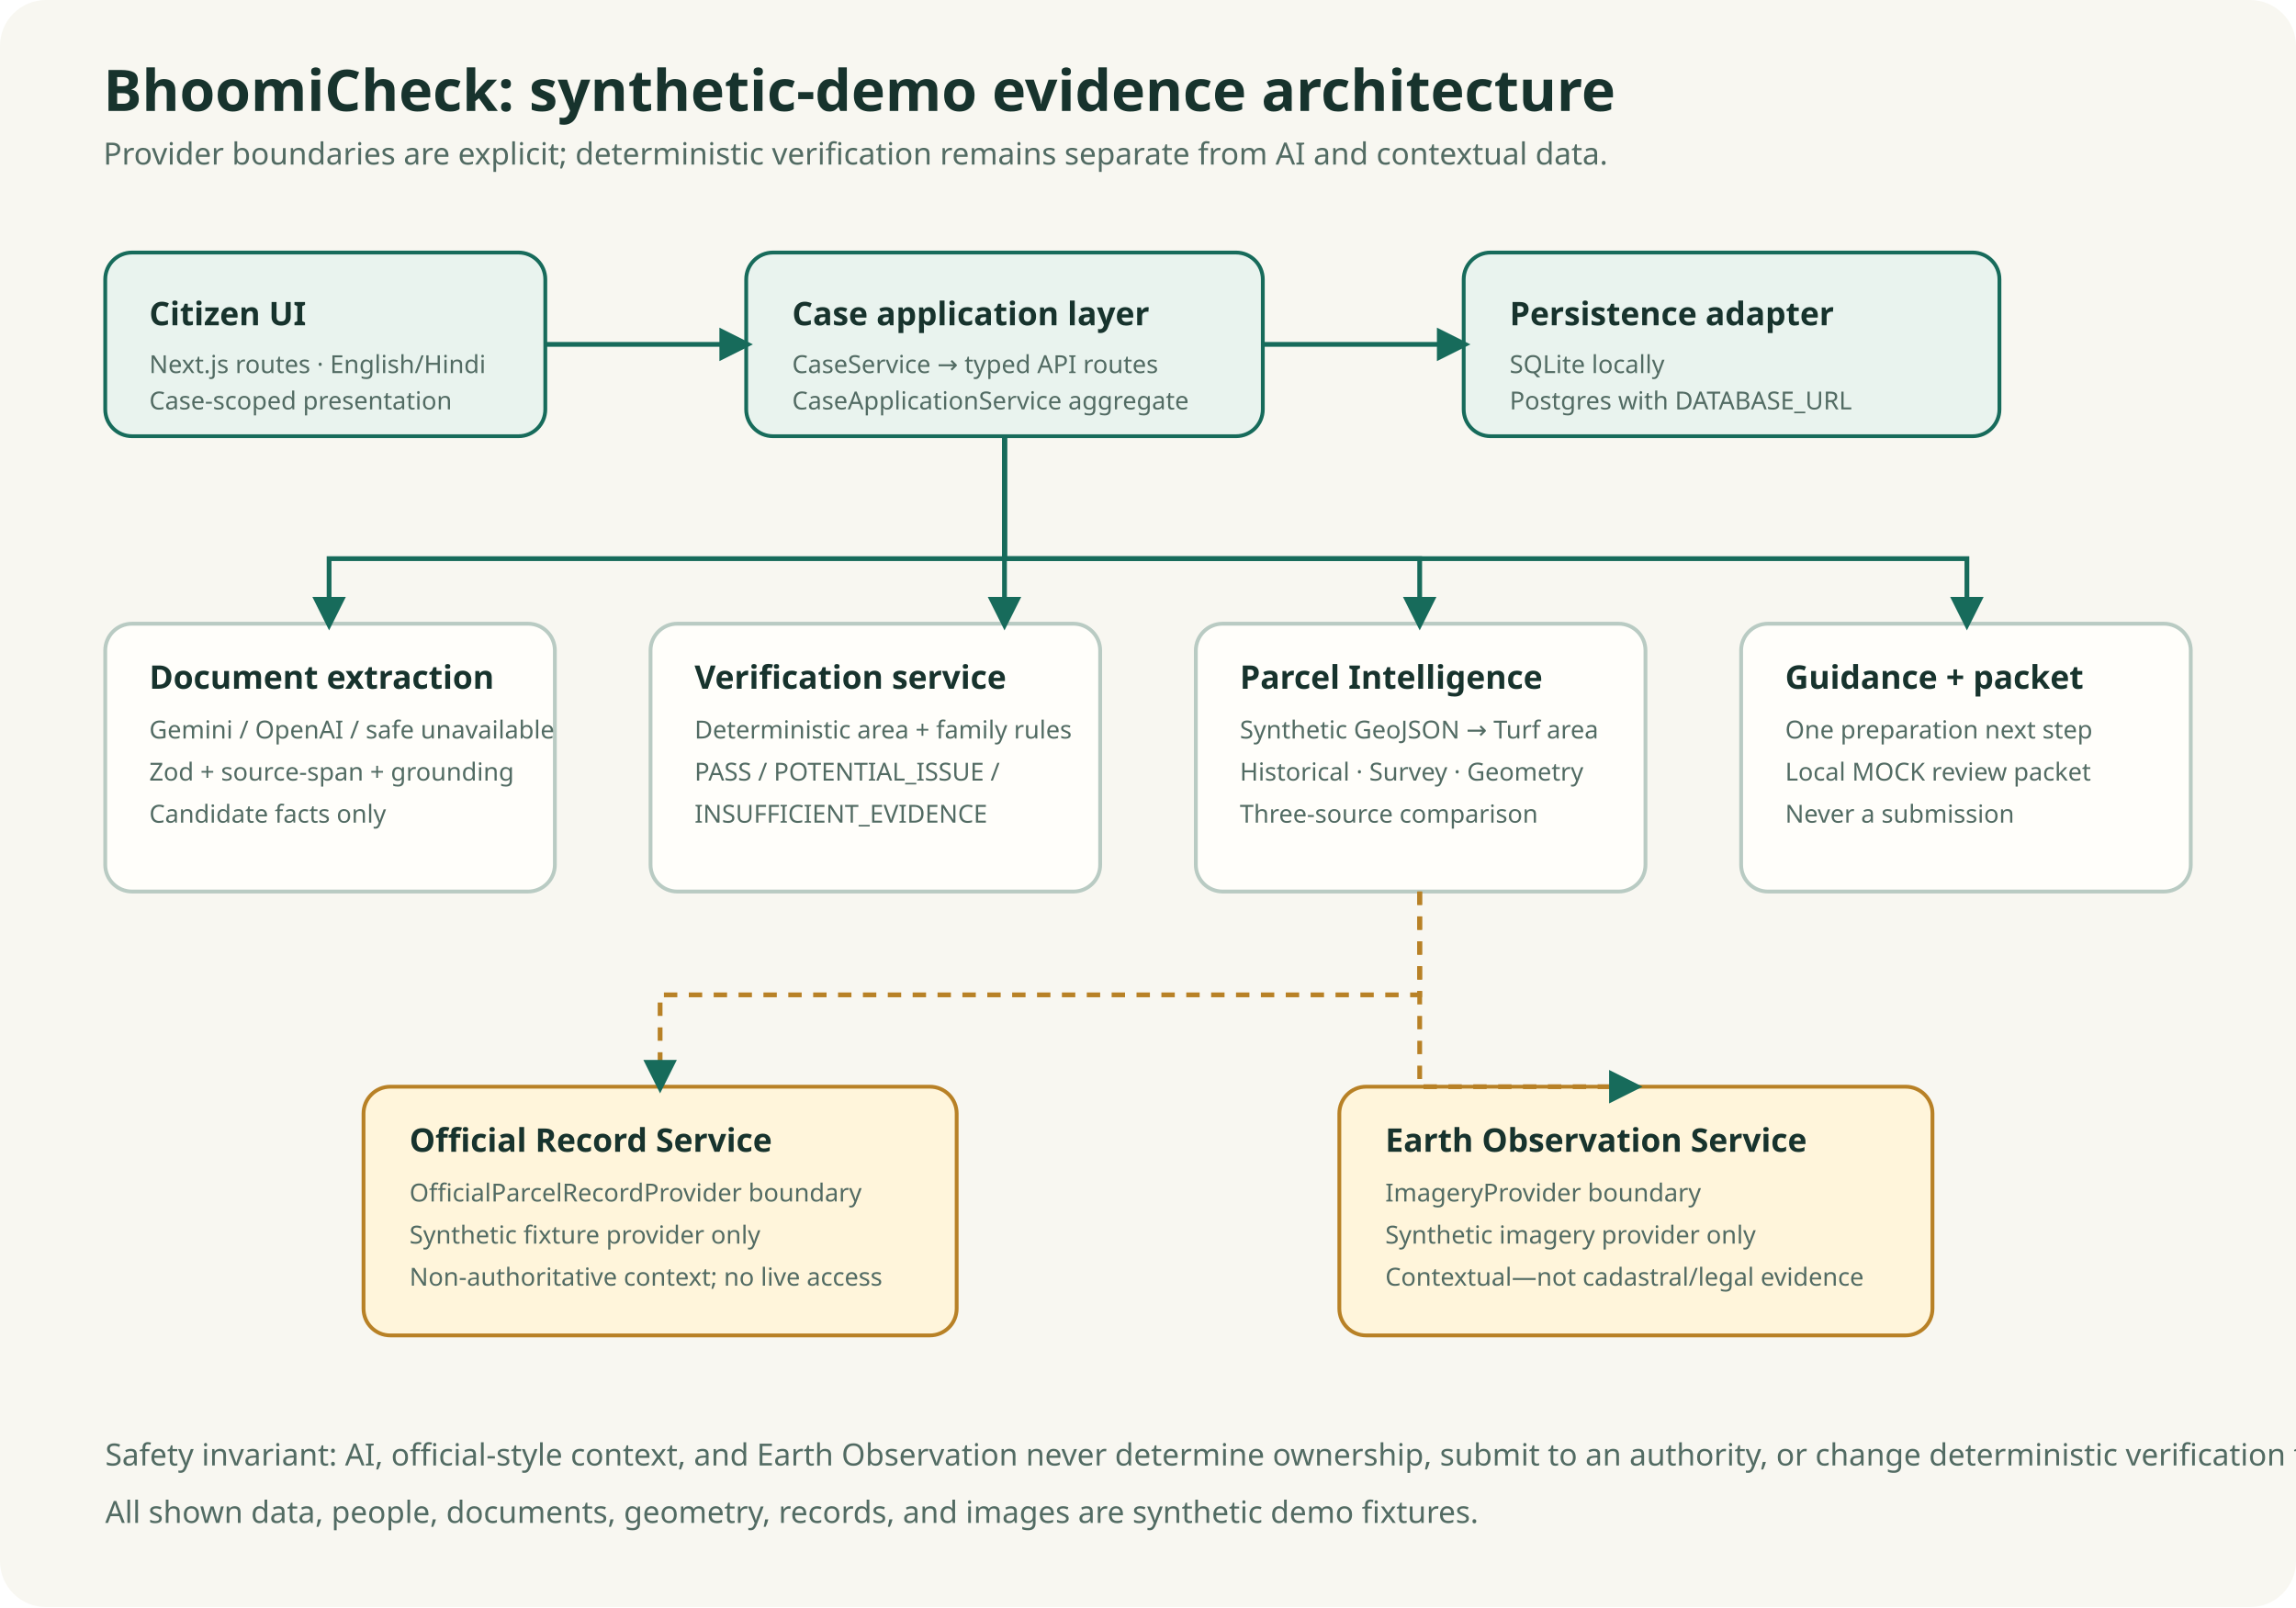
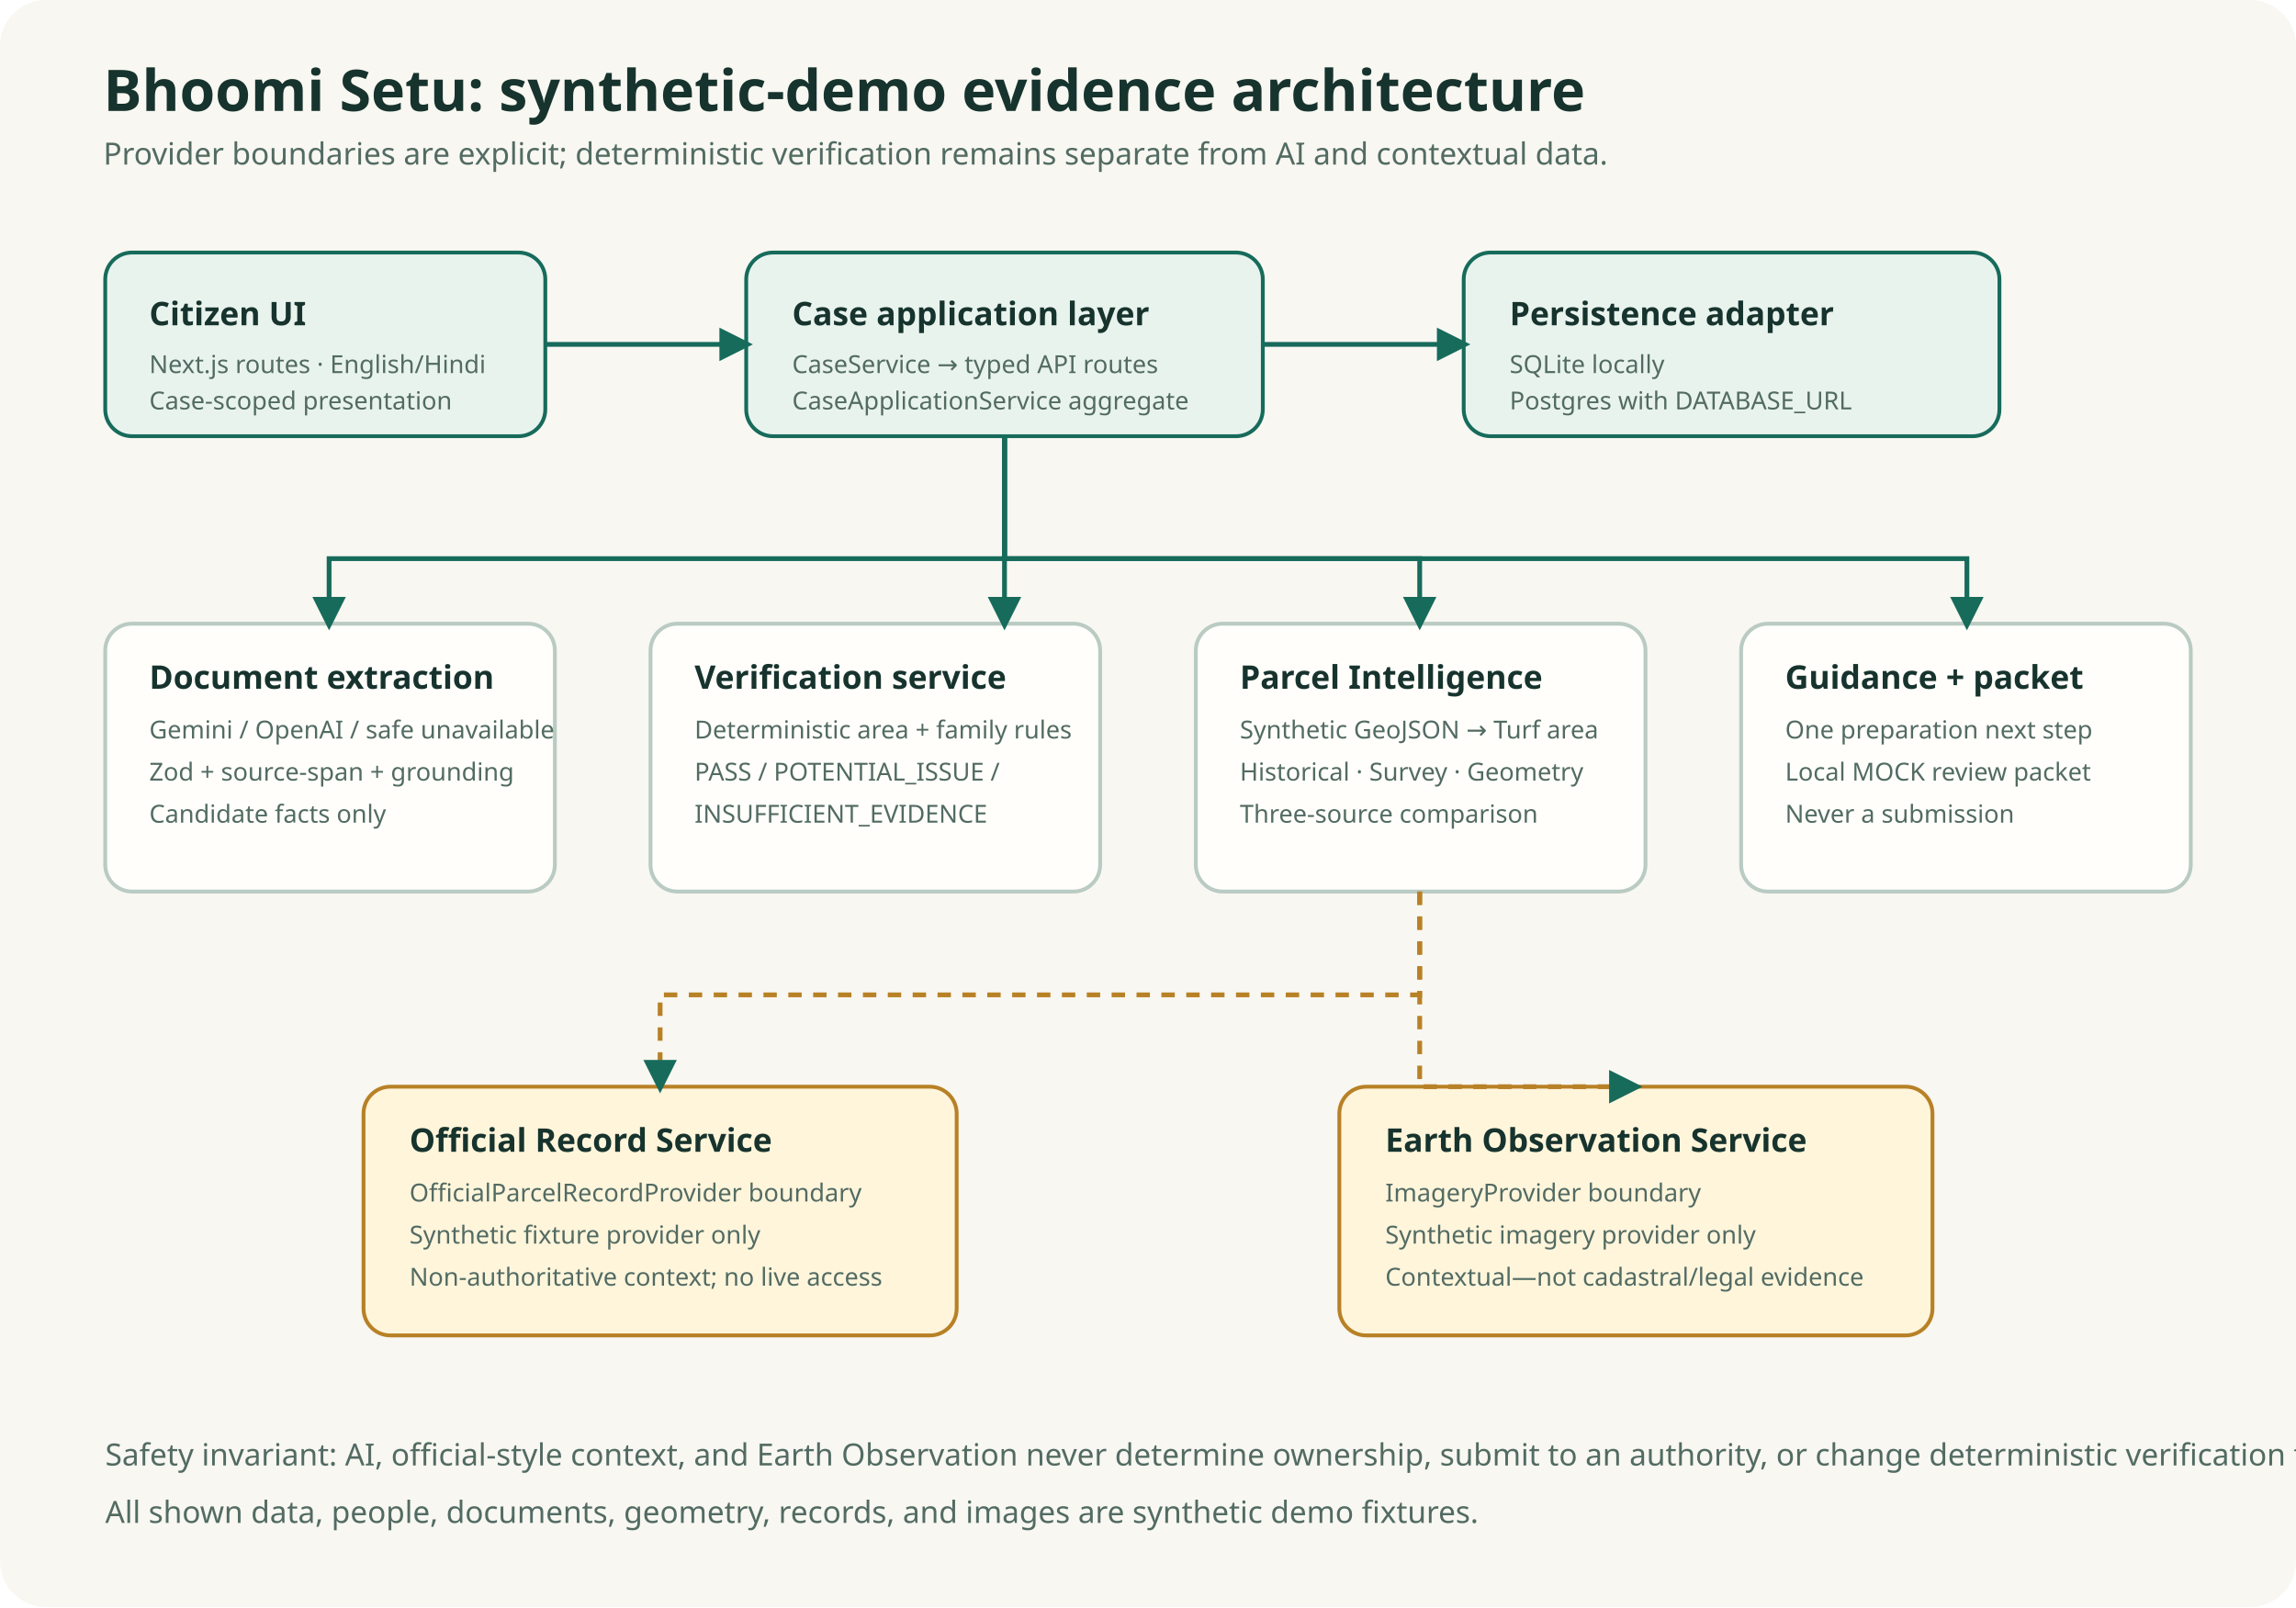
<svg xmlns="http://www.w3.org/2000/svg" width="1200" height="840" viewBox="0 0 1200 840" role="img" aria-labelledby="title desc">
  <defs>
    <marker id="arrow" viewBox="0 0 10 10" refX="8" refY="5" markerWidth="7" markerHeight="7" orient="auto-start-reverse">
      <path d="M 0 0 L 10 5 L 0 10 z" fill="#176b5b" />
    </marker>
    <style>
      .bg{fill:#f8f7f1}.title{font:700 30px system-ui,sans-serif;fill:#17332d}.sub{font:400 16px system-ui,sans-serif;fill:#526b63}.box{fill:#fffefa;stroke:#b9cbc3;stroke-width:2}.core{fill:#e9f3ee;stroke:#176b5b;stroke-width:2}.safe{fill:#fff5db;stroke:#b88126;stroke-width:2}.label{font:700 17px system-ui,sans-serif;fill:#17332d}.copy{font:400 13px system-ui,sans-serif;fill:#526b63}.line{stroke:#176b5b;stroke-width:2.5;fill:none;marker-end:url(#arrow)}.dash{stroke:#b88126;stroke-width:2.5;fill:none;stroke-dasharray:7 6;marker-end:url(#arrow)}
    </style>
  </defs>
  <rect class="bg" width="1200" height="840" rx="24" />
-   <text class="title" x="54" y="58">BhoomiCheck: synthetic-demo evidence architecture</text>
+   <text class="title" x="54" y="58">Bhoomi Setu: synthetic-demo evidence architecture</text>
  <text class="sub" x="54" y="86">Provider boundaries are explicit; deterministic verification remains separate from AI and contextual data.</text>
  <rect class="core" x="55" y="132" width="230" height="96" rx="14" />
  <text class="label" x="78" y="170">Citizen UI</text>
  <text class="copy" x="78" y="195">Next.js routes · English/Hindi</text>
  <text class="copy" x="78" y="214">Case-scoped presentation</text>
  <rect class="core" x="390" y="132" width="270" height="96" rx="14" />
  <text class="label" x="414" y="170">Case application layer</text>
  <text class="copy" x="414" y="195">CaseService → typed API routes</text>
  <text class="copy" x="414" y="214">CaseApplicationService aggregate</text>
  <rect class="core" x="765" y="132" width="280" height="96" rx="14" />
  <text class="label" x="789" y="170">Persistence adapter</text>
  <text class="copy" x="789" y="195">SQLite locally</text>
  <text class="copy" x="789" y="214">Postgres with DATABASE_URL</text>
  <path class="line" d="M285 180H390" />
  <path class="line" d="M660 180H765" />
  <rect class="box" x="55" y="326" width="235" height="140" rx="14" />
  <text class="label" x="78" y="360">Document extraction</text>
  <text class="copy" x="78" y="386">Gemini / OpenAI / safe unavailable</text>
  <text class="copy" x="78" y="408">Zod + source-span + grounding</text>
  <text class="copy" x="78" y="430">Candidate facts only</text>
  <rect class="box" x="340" y="326" width="235" height="140" rx="14" />
  <text class="label" x="363" y="360">Verification service</text>
  <text class="copy" x="363" y="386">Deterministic area + family rules</text>
  <text class="copy" x="363" y="408">PASS / POTENTIAL_ISSUE /</text>
  <text class="copy" x="363" y="430">INSUFFICIENT_EVIDENCE</text>
  <rect class="box" x="625" y="326" width="235" height="140" rx="14" />
  <text class="label" x="648" y="360">Parcel Intelligence</text>
  <text class="copy" x="648" y="386">Synthetic GeoJSON → Turf area</text>
  <text class="copy" x="648" y="408">Historical · Survey · Geometry</text>
  <text class="copy" x="648" y="430">Three-source comparison</text>
  <rect class="box" x="910" y="326" width="235" height="140" rx="14" />
  <text class="label" x="933" y="360">Guidance + packet</text>
  <text class="copy" x="933" y="386">One preparation next step</text>
  <text class="copy" x="933" y="408">Local MOCK review packet</text>
  <text class="copy" x="933" y="430">Never a submission</text>
  <path class="line" d="M525 228V292H172V326" />
  <path class="line" d="M525 228V326" />
  <path class="line" d="M525 228V292H742V326" />
  <path class="line" d="M525 228V292H1028V326" />
  <rect class="safe" x="190" y="568" width="310" height="130" rx="14" />
  <text class="label" x="214" y="602">Official Record Service</text>
  <text class="copy" x="214" y="628">OfficialParcelRecordProvider boundary</text>
  <text class="copy" x="214" y="650">Synthetic fixture provider only</text>
  <text class="copy" x="214" y="672">Non-authoritative context; no live access</text>
  <rect class="safe" x="700" y="568" width="310" height="130" rx="14" />
  <text class="label" x="724" y="602">Earth Observation Service</text>
  <text class="copy" x="724" y="628">ImageryProvider boundary</text>
  <text class="copy" x="724" y="650">Synthetic imagery provider only</text>
  <text class="copy" x="724" y="672">Contextual—not cadastral/legal evidence</text>
  <path class="dash" d="M742 466V520H345V568" />
  <path class="dash" d="M742 466V568H855" />
  <text class="sub" x="55" y="766">Safety invariant: AI, official-style context, and Earth Observation never determine ownership, submit to an authority, or change deterministic verification truth.</text>
  <text class="sub" x="55" y="796">All shown data, people, documents, geometry, records, and images are synthetic demo fixtures.</text>
</svg>
